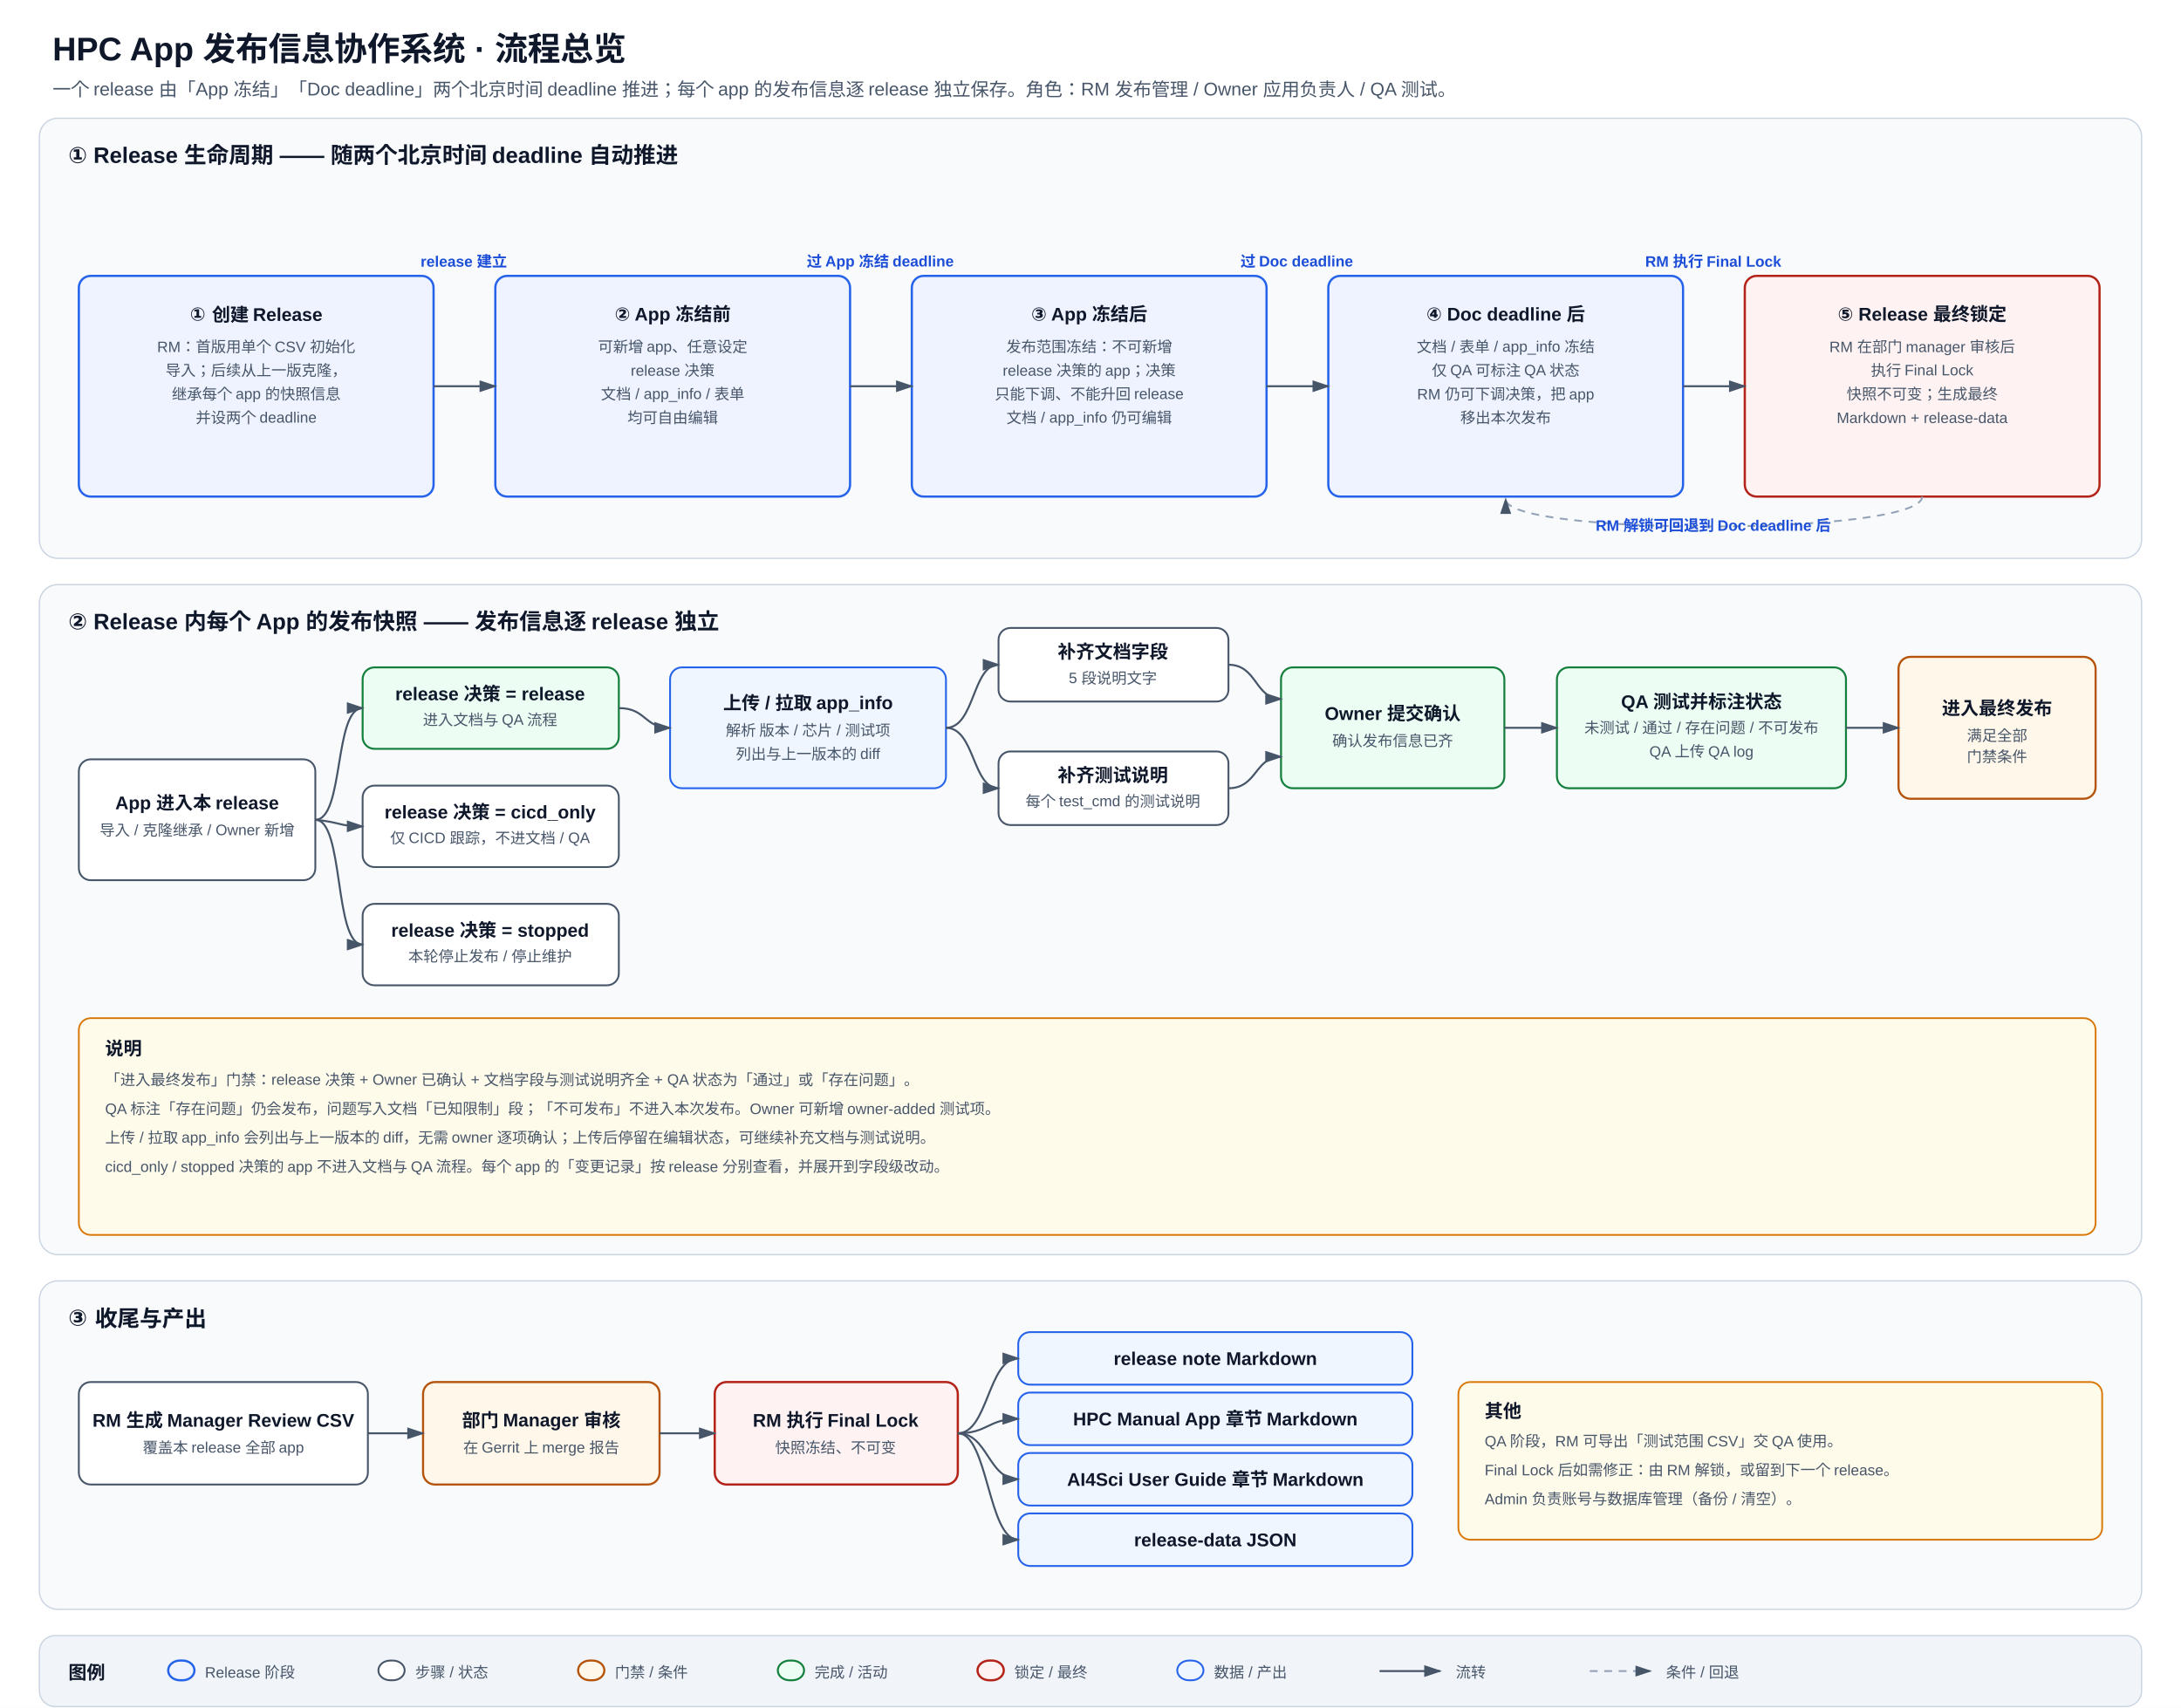
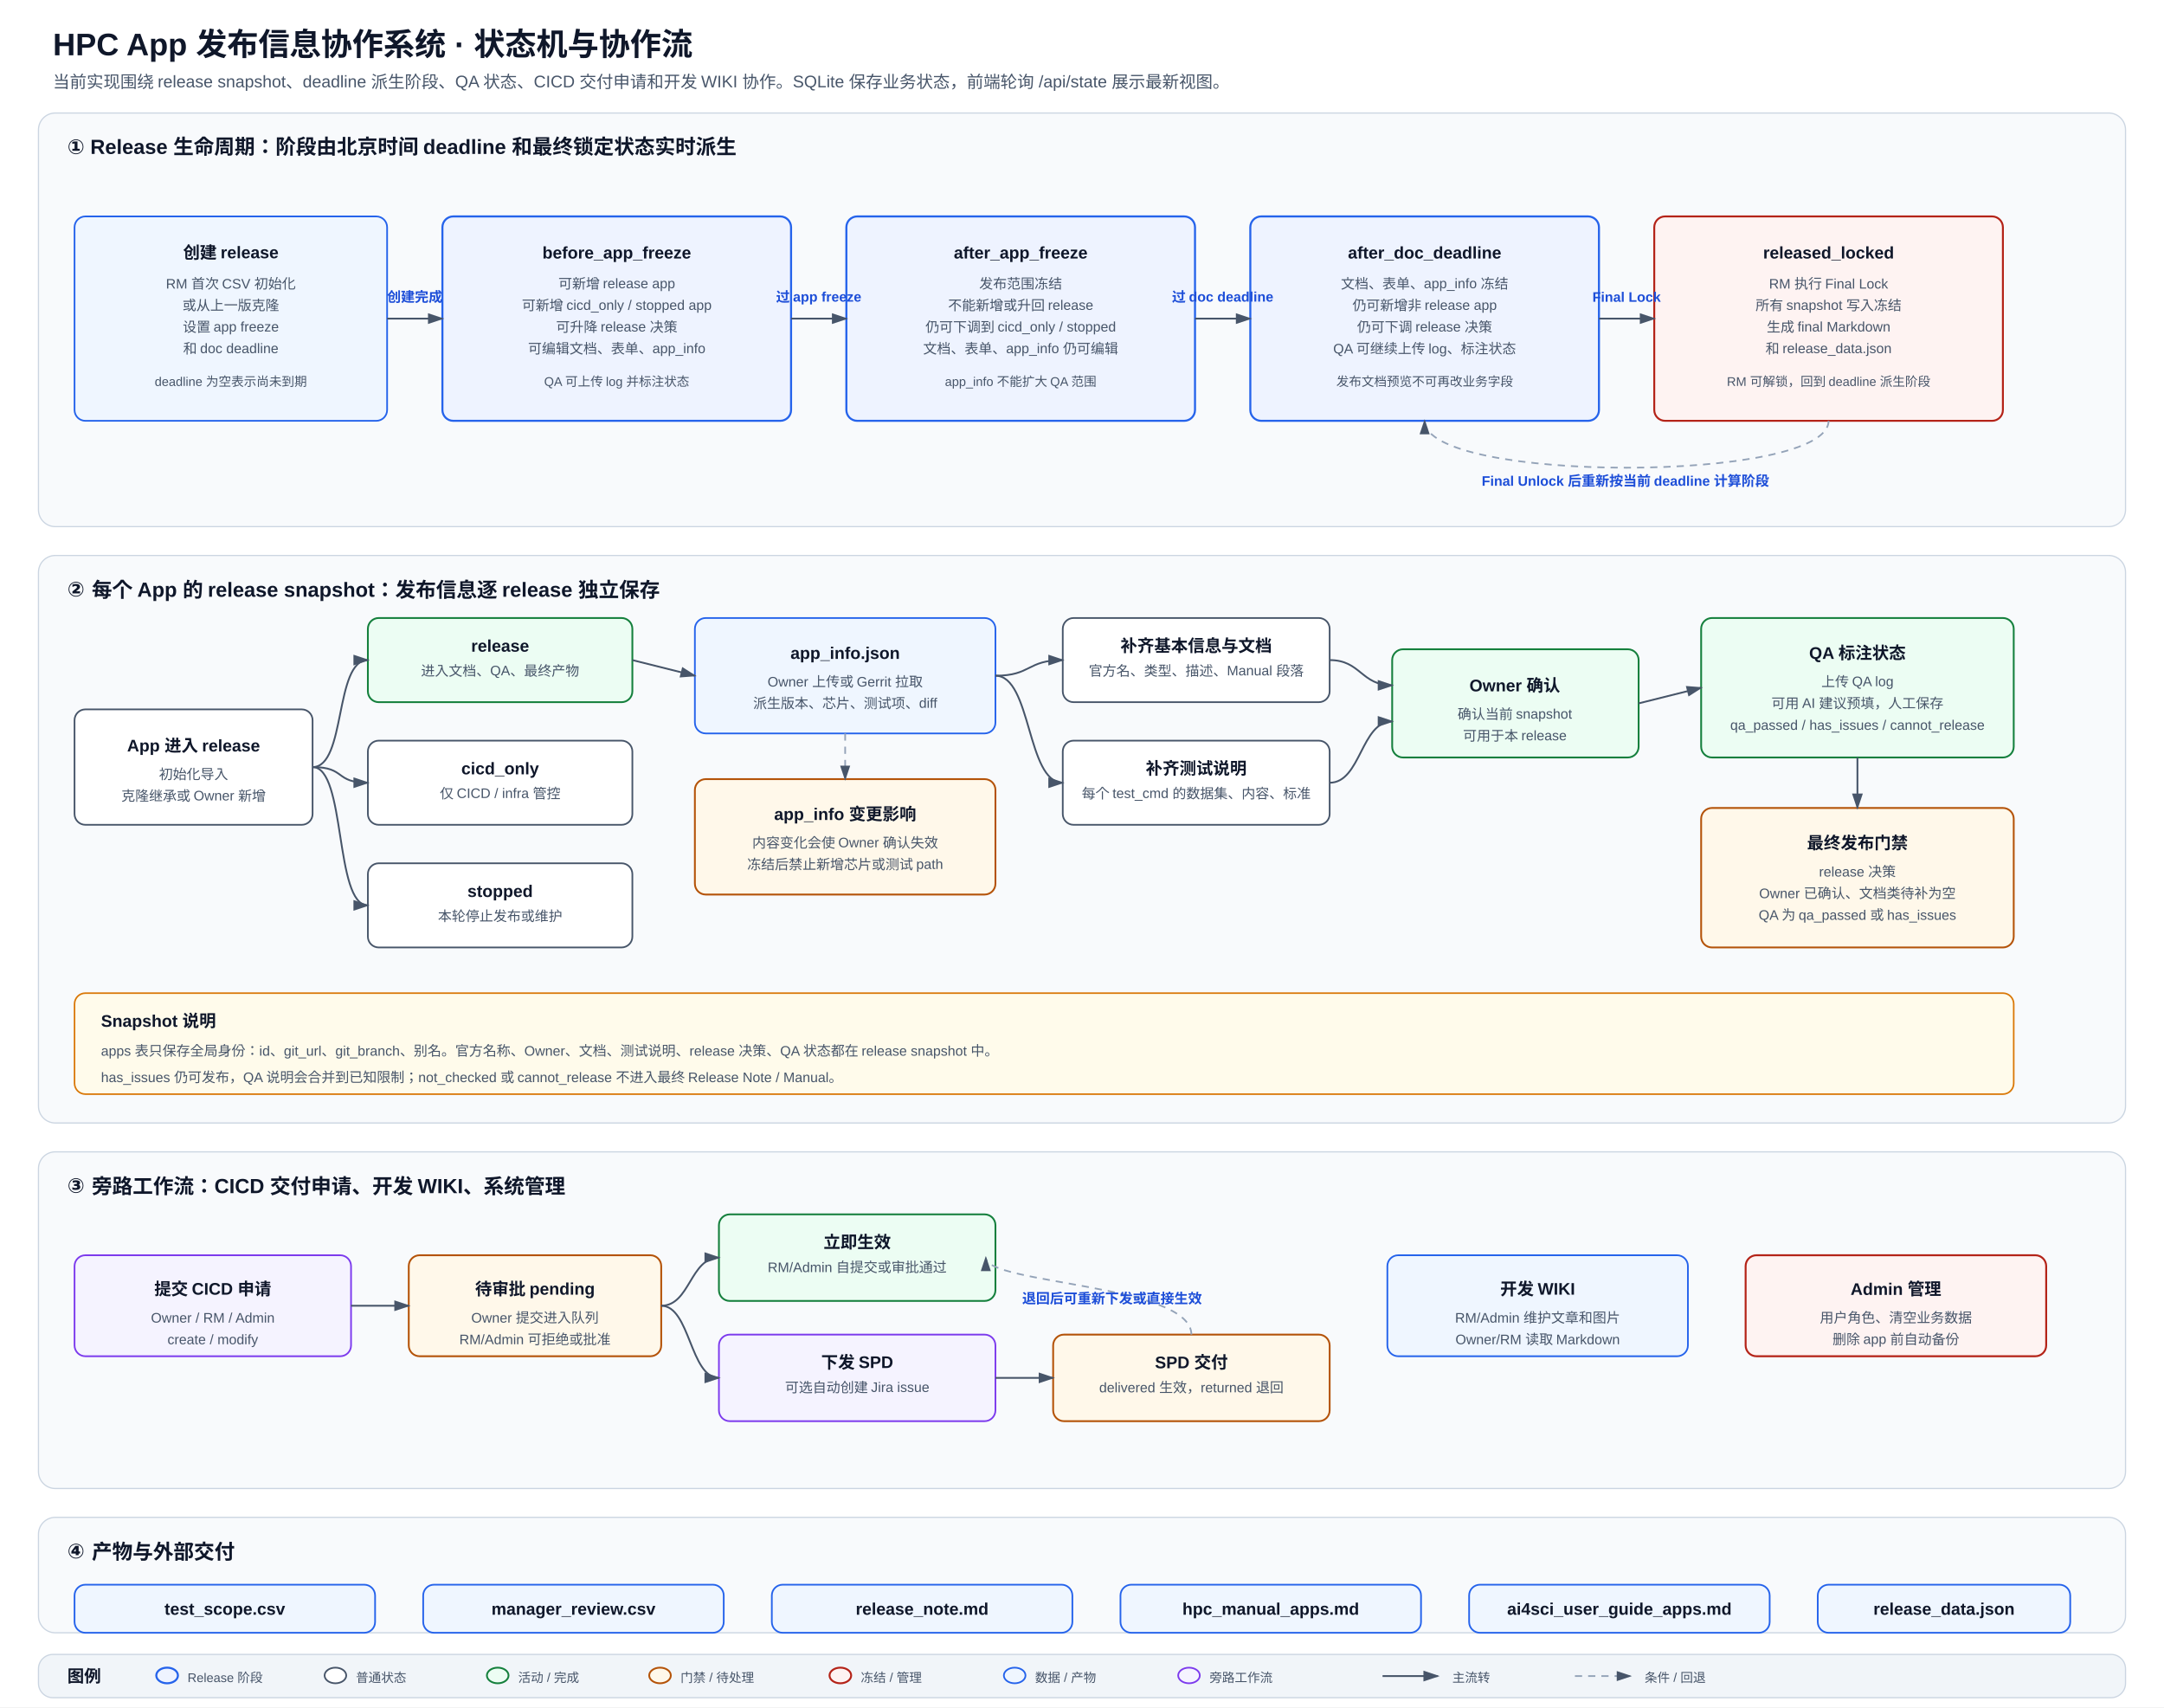
- <svg xmlns="http://www.w3.org/2000/svg" width="1660" height="1300" viewBox="0 0 1660 1300">
+ <svg xmlns="http://www.w3.org/2000/svg" width="1800" height="1420" viewBox="0 0 1800 1420" role="img" aria-labelledby="title desc">
  <defs>
    <marker id="arrow" markerWidth="10" markerHeight="10" refX="8" refY="3" orient="auto" markerUnits="strokeWidth">
      <path d="M0,0 L0,6 L9,3 z" fill="#475569" />
    </marker>
    <style>
-       .title { font: 700 25px "Microsoft YaHei","SimHei",Arial,sans-serif; fill:#0f172a; }
+       .title { font: 700 26px "Microsoft YaHei","SimHei",Arial,sans-serif; fill:#0f172a; }
      .subtitle { font: 400 14px "Microsoft YaHei","SimHei",Arial,sans-serif; fill:#475569; }
      .lane { fill:#f8fafc; stroke:#cbd5e1; stroke-width:1; rx:14; }
      .lane-title { font:700 17px "Microsoft YaHei","SimHei",Arial,sans-serif; fill:#0f172a; }
+       .phase { fill:#eef3ff; stroke:#2563eb; stroke-width:1.7; rx:9; }
      .box { fill:#ffffff; stroke:#475569; stroke-width:1.4; rx:9; }
-       .phase { fill:#eef3ff; stroke:#2563eb; stroke-width:1.7; rx:9; }
-       .gate { fill:#fff8ea; stroke:#b45309; stroke-width:1.6; rx:9; }
      .ok { fill:#ecfdf3; stroke:#15803d; stroke-width:1.5; rx:9; }
-       .lock { fill:#fef3f2; stroke:#b42318; stroke-width:1.7; rx:9; }
+       .warn { fill:#fff8ea; stroke:#b45309; stroke-width:1.5; rx:9; }
+       .bad { fill:#fef3f2; stroke:#b42318; stroke-width:1.6; rx:9; }
      .data { fill:#eff6ff; stroke:#2563eb; stroke-width:1.4; rx:9; }
+       .side { fill:#f5f3ff; stroke:#7c3aed; stroke-width:1.4; rx:9; }
      .note { fill:#fffbeb; stroke:#d97706; stroke-width:1.3; rx:9; }
      .label { font:700 14px "Microsoft YaHei","SimHei",Arial,sans-serif; fill:#0f172a; }
      .small { font:400 11.5px "Microsoft YaHei","SimHei",Arial,sans-serif; fill:#475569; }
+       .tiny { font:400 10.5px "Microsoft YaHei","SimHei",Arial,sans-serif; fill:#475569; }
      .tlabel { font:600 11.5px "Microsoft YaHei","SimHei",Arial,sans-serif; fill:#1d4ed8; }
      .edge { stroke:#475569; stroke-width:1.5; fill:none; marker-end:url(#arrow); }
      .edge-dash { stroke:#94a3b8; stroke-width:1.4; fill:none; stroke-dasharray:6 5; marker-end:url(#arrow); }
    </style>
  </defs>
-   <rect x="0" y="0" width="1660" height="1300" fill="#ffffff" />
-   <text x="40" y="46" class="title">HPC App 发布信息协作系统 · 流程总览</text>
-   <text x="40" y="73" class="subtitle">一个 release 由「App 冻结」「Doc deadline」两个北京时间 deadline 推进；每个 app 的发布信息逐 release 独立保存。角色：RM 发布管理 / Owner 应用负责人 / QA 测试。</text>
-   <rect x="30" y="90" width="1600" height="335" class="lane" />
-   <text x="52" y="124" class="lane-title">① Release 生命周期 —— 随两个北京时间 deadline 自动推进</text>
-   <rect x="60" y="210" width="270" height="168" class="phase" />
-   <text x="195" y="244" text-anchor="middle" class="label">① 创建 Release</text>
-   <text x="195" y="268" text-anchor="middle" class="small">RM：首版用单个 CSV 初始化</text>
-   <text x="195" y="286" text-anchor="middle" class="small">导入；后续从上一版克隆，</text>
-   <text x="195" y="304" text-anchor="middle" class="small">继承每个 app 的快照信息</text>
-   <text x="195" y="322" text-anchor="middle" class="small">并设两个 deadline</text>
-   <rect x="377" y="210" width="270" height="168" class="phase" />
-   <text x="512" y="244" text-anchor="middle" class="label">② App 冻结前</text>
-   <text x="512" y="268" text-anchor="middle" class="small">可新增 app、任意设定</text>
-   <text x="512" y="286" text-anchor="middle" class="small">release 决策</text>
-   <text x="512" y="304" text-anchor="middle" class="small">文档 / app_info / 表单</text>
-   <text x="512" y="322" text-anchor="middle" class="small">均可自由编辑</text>
-   <rect x="694" y="210" width="270" height="168" class="phase" />
-   <text x="829" y="244" text-anchor="middle" class="label">③ App 冻结后</text>
-   <text x="829" y="268" text-anchor="middle" class="small">发布范围冻结：不可新增</text>
-   <text x="829" y="286" text-anchor="middle" class="small">release 决策的 app；决策</text>
-   <text x="829" y="304" text-anchor="middle" class="small">只能下调、不能升回 release</text>
-   <text x="829" y="322" text-anchor="middle" class="small">文档 / app_info 仍可编辑</text>
-   <rect x="1011" y="210" width="270" height="168" class="phase" />
-   <text x="1146" y="244" text-anchor="middle" class="label">④ Doc deadline 后</text>
-   <text x="1146" y="268" text-anchor="middle" class="small">文档 / 表单 / app_info 冻结</text>
-   <text x="1146" y="286" text-anchor="middle" class="small">仅 QA 可标注 QA 状态</text>
-   <text x="1146" y="304" text-anchor="middle" class="small">RM 仍可下调决策，把 app</text>
-   <text x="1146" y="322" text-anchor="middle" class="small">移出本次发布</text>
-   <rect x="1328" y="210" width="270" height="168" class="lock" />
-   <text x="1463" y="244" text-anchor="middle" class="label">⑤ Release 最终锁定</text>
-   <text x="1463" y="268" text-anchor="middle" class="small">RM 在部门 manager 审核后</text>
-   <text x="1463" y="286" text-anchor="middle" class="small">执行 Final Lock</text>
-   <text x="1463" y="304" text-anchor="middle" class="small">快照不可变；生成最终</text>
-   <text x="1463" y="322" text-anchor="middle" class="small">Markdown + release-data</text>
-   <text x="353" y="203" text-anchor="middle" class="tlabel">release 建立</text>
-   <text x="670" y="203" text-anchor="middle" class="tlabel">过 App 冻结 deadline</text>
-   <text x="987" y="203" text-anchor="middle" class="tlabel">过 Doc deadline</text>
-   <text x="1304" y="203" text-anchor="middle" class="tlabel">RM 执行 Final Lock</text>
-   <path d="M330 294 L377 294" class="edge" />
-   <path d="M647 294 L694 294" class="edge" />
-   <path d="M964 294 L1011 294" class="edge" />
-   <path d="M1281 294 L1328 294" class="edge" />
-   <path d="M1463 378 C1463 408 1146 408 1146 380" class="edge-dash" />
-   <text x="1304" y="404" text-anchor="middle" class="tlabel">RM 解锁可回退到 Doc deadline 后</text>
-   <rect x="30" y="445" width="1600" height="510" class="lane" />
-   <text x="52" y="479" class="lane-title">② Release 内每个 App 的发布快照 —— 发布信息逐 release 独立</text>
-   <rect x="60" y="578" width="180" height="92" class="box" />
-   <text x="150" y="616" text-anchor="middle" class="label">App 进入本 release</text>
-   <text x="150" y="636" text-anchor="middle" class="small">导入 / 克隆继承 / Owner 新增</text>
-   <rect x="276" y="508" width="195" height="62" class="ok" />
-   <text x="373" y="533" text-anchor="middle" class="label">release 决策 = release</text>
-   <text x="373" y="552" text-anchor="middle" class="small">进入文档与 QA 流程</text>
-   <rect x="276" y="598" width="195" height="62" class="box" />
-   <text x="373" y="623" text-anchor="middle" class="label">release 决策 = cicd_only</text>
-   <text x="373" y="642" text-anchor="middle" class="small">仅 CICD 跟踪，不进文档 / QA</text>
-   <rect x="276" y="688" width="195" height="62" class="box" />
-   <text x="373" y="713" text-anchor="middle" class="label">release 决策 = stopped</text>
-   <text x="373" y="732" text-anchor="middle" class="small">本轮停止发布 / 停止维护</text>
-   <rect x="510" y="508" width="210" height="92" class="data" />
-   <text x="615" y="540" text-anchor="middle" class="label">上传 / 拉取 app_info</text>
-   <text x="615" y="560" text-anchor="middle" class="small">解析 版本 / 芯片 / 测试项</text>
-   <text x="615" y="578" text-anchor="middle" class="small">列出与上一版本的 diff</text>
-   <rect x="760" y="478" width="175" height="56" class="box" />
-   <text x="847" y="501" text-anchor="middle" class="label">补齐文档字段</text>
-   <text x="847" y="520" text-anchor="middle" class="small">5 段说明文字</text>
-   <rect x="760" y="572" width="175" height="56" class="box" />
-   <text x="847" y="595" text-anchor="middle" class="label">补齐测试说明</text>
-   <text x="847" y="614" text-anchor="middle" class="small">每个 test_cmd 的测试说明</text>
-   <rect x="975" y="508" width="170" height="92" class="ok" />
-   <text x="1060" y="548" text-anchor="middle" class="label">Owner 提交确认</text>
-   <text x="1060" y="568" text-anchor="middle" class="small">确认发布信息已齐</text>
-   <rect x="1185" y="508" width="220" height="92" class="ok" />
-   <text x="1295" y="539" text-anchor="middle" class="label">QA 测试并标注状态</text>
-   <text x="1295" y="558" text-anchor="middle" class="small">未测试 / 通过 / 存在问题 / 不可发布</text>
-   <text x="1295" y="576" text-anchor="middle" class="small">QA 上传 QA log</text>
-   <rect x="1445" y="500" width="150" height="108" class="gate" />
-   <text x="1520" y="544" text-anchor="middle" class="label">进入最终发布</text>
-   <text x="1520" y="564" text-anchor="middle" class="small">满足全部</text>
-   <text x="1520" y="580" text-anchor="middle" class="small">门禁条件</text>
-   <path d="M240 624 C262 624 254 539 276 539" class="edge" />
-   <path d="M240 624 C260 626 258 629 276 629" class="edge" />
-   <path d="M240 624 C262 624 254 719 276 719" class="edge" />
-   <path d="M471 539 C492 539 490 554 510 554" class="edge" />
-   <path d="M720 554 C742 554 740 506 760 506" class="edge" />
-   <path d="M720 554 C742 554 740 600 760 600" class="edge" />
-   <path d="M935 506 C957 506 955 532 975 532" class="edge" />
-   <path d="M935 600 C957 600 955 576 975 576" class="edge" />
-   <path d="M1145 554 L1185 554" class="edge" />
-   <path d="M1405 554 L1445 554" class="edge" />
-   <rect x="60" y="775" width="1535" height="165" class="note" />
-   <text x="80" y="803" class="label">说明</text>
-   <text x="80" y="826" class="small">「进入最终发布」门禁：release 决策 + Owner 已确认 + 文档字段与测试说明齐全 + QA 状态为「通过」或「存在问题」。</text>
-   <text x="80" y="848" class="small">QA 标注「存在问题」仍会发布，问题写入文档「已知限制」段；「不可发布」不进入本次发布。Owner 可新增 owner-added 测试项。</text>
-   <text x="80" y="870" class="small">上传 / 拉取 app_info 会列出与上一版本的 diff，无需 owner 逐项确认；上传后停留在编辑状态，可继续补充文档与测试说明。</text>
-   <text x="80" y="892" class="small">cicd_only / stopped 决策的 app 不进入文档与 QA 流程。每个 app 的「变更记录」按 release 分别查看，并展开到字段级改动。</text>
-   <rect x="30" y="975" width="1600" height="250" class="lane" />
-   <text x="52" y="1009" class="lane-title">③ 收尾与产出</text>
-   <rect x="60" y="1052" width="220" height="78" class="box" />
-   <text x="170" y="1086" text-anchor="middle" class="label">RM 生成 Manager Review CSV</text>
-   <text x="170" y="1106" text-anchor="middle" class="small">覆盖本 release 全部 app</text>
-   <rect x="322" y="1052" width="180" height="78" class="gate" />
-   <text x="412" y="1086" text-anchor="middle" class="label">部门 Manager 审核</text>
-   <text x="412" y="1106" text-anchor="middle" class="small">在 Gerrit 上 merge 报告</text>
-   <rect x="544" y="1052" width="185" height="78" class="lock" />
-   <text x="636" y="1086" text-anchor="middle" class="label">RM 执行 Final Lock</text>
-   <text x="636" y="1106" text-anchor="middle" class="small">快照冻结、不可变</text>
-   <rect x="775" y="1014" width="300" height="40" class="data" />
-   <text x="925" y="1039" text-anchor="middle" class="label">release note Markdown</text>
-   <rect x="775" y="1060" width="300" height="40" class="data" />
-   <text x="925" y="1085" text-anchor="middle" class="label">HPC Manual App 章节 Markdown</text>
-   <rect x="775" y="1106" width="300" height="40" class="data" />
-   <text x="925" y="1131" text-anchor="middle" class="label">AI4Sci User Guide 章节 Markdown</text>
-   <rect x="775" y="1152" width="300" height="40" class="data" />
-   <text x="925" y="1177" text-anchor="middle" class="label">release-data JSON</text>
-   <path d="M280 1091 L322 1091" class="edge" />
-   <path d="M502 1091 L544 1091" class="edge" />
-   <path d="M729 1091 C752 1091 752 1034 775 1034" class="edge" />
-   <path d="M729 1091 C752 1091 752 1080 775 1080" class="edge" />
-   <path d="M729 1091 C752 1091 752 1126 775 1126" class="edge" />
-   <path d="M729 1091 C752 1091 752 1172 775 1172" class="edge" />
-   <rect x="1110" y="1052" width="490" height="120" class="note" />
-   <text x="1130" y="1079" class="label">其他</text>
-   <text x="1130" y="1101" class="small">QA 阶段，RM 可导出「测试范围 CSV」交 QA 使用。</text>
-   <text x="1130" y="1123" class="small">Final Lock 后如需修正：由 RM 解锁，或留到下一个 release。</text>
-   <text x="1130" y="1145" class="small">Admin 负责账号与数据库管理（备份 / 清空）。</text>
-   <rect x="30" y="1245" width="1600" height="54" fill="#f1f5f9" stroke="#cbd5e1" stroke-width="1" rx="12" />
-   <text x="52" y="1278" class="label">图例</text>
-   <rect x="128" y="1264" width="20" height="15" class="phase" />
-   <text x="156" y="1277" class="small">Release 阶段</text>
-   <rect x="288" y="1264" width="20" height="15" class="box" />
-   <text x="316" y="1277" class="small">步骤 / 状态</text>
-   <rect x="440" y="1264" width="20" height="15" class="gate" />
-   <text x="468" y="1277" class="small">门禁 / 条件</text>
-   <rect x="592" y="1264" width="20" height="15" class="ok" />
-   <text x="620" y="1277" class="small">完成 / 活动</text>
-   <rect x="744" y="1264" width="20" height="15" class="lock" />
-   <text x="772" y="1277" class="small">锁定 / 最终</text>
-   <rect x="896" y="1264" width="20" height="15" class="data" />
-   <text x="924" y="1277" class="small">数据 / 产出</text>
-   <line x1="1050" y1="1272" x2="1096" y2="1272" class="edge" />
-   <text x="1108" y="1277" class="small">流转</text>
-   <line x1="1210" y1="1272" x2="1256" y2="1272" class="edge-dash" />
-   <text x="1268" y="1277" class="small">条件 / 回退</text>
+   <rect x="0" y="0" width="1800" height="1420" fill="#ffffff" />
+   <text x="44" y="46" class="title">HPC App 发布信息协作系统 · 状态机与协作流</text>
+   <text x="44" y="73" class="subtitle">当前实现围绕 release snapshot、deadline 派生阶段、QA 状态、CICD 交付申请和开发 WIKI 协作。SQLite 保存业务状态，前端轮询 /api/state 展示最新视图。</text>
+   <rect x="32" y="94" width="1736" height="344" class="lane" />
+   <text x="56" y="128" class="lane-title">① Release 生命周期：阶段由北京时间 deadline 和最终锁定状态实时派生</text>
+   <rect x="62" y="180" width="260" height="170" class="data" />
+   <text x="192" y="215" text-anchor="middle" class="label">创建 release</text>
+   <text x="192" y="240" text-anchor="middle" class="small">RM 首次 CSV 初始化</text>
+   <text x="192" y="258" text-anchor="middle" class="small">或从上一版克隆</text>
+   <text x="192" y="276" text-anchor="middle" class="small">设置 app freeze</text>
+   <text x="192" y="294" text-anchor="middle" class="small">和 doc deadline</text>
+   <text x="192" y="321" text-anchor="middle" class="tiny">deadline 为空表示尚未到期</text>
+   <rect x="368" y="180" width="290" height="170" class="phase" />
+   <text x="513" y="215" text-anchor="middle" class="label">before_app_freeze</text>
+   <text x="513" y="240" text-anchor="middle" class="small">可新增 release app</text>
+   <text x="513" y="258" text-anchor="middle" class="small">可新增 cicd_only / stopped app</text>
+   <text x="513" y="276" text-anchor="middle" class="small">可升降 release 决策</text>
+   <text x="513" y="294" text-anchor="middle" class="small">可编辑文档、表单、app_info</text>
+   <text x="513" y="321" text-anchor="middle" class="tiny">QA 可上传 log 并标注状态</text>
+   <rect x="704" y="180" width="290" height="170" class="phase" />
+   <text x="849" y="215" text-anchor="middle" class="label">after_app_freeze</text>
+   <text x="849" y="240" text-anchor="middle" class="small">发布范围冻结</text>
+   <text x="849" y="258" text-anchor="middle" class="small">不能新增或升回 release</text>
+   <text x="849" y="276" text-anchor="middle" class="small">仍可下调到 cicd_only / stopped</text>
+   <text x="849" y="294" text-anchor="middle" class="small">文档、表单、app_info 仍可编辑</text>
+   <text x="849" y="321" text-anchor="middle" class="tiny">app_info 不能扩大 QA 范围</text>
+   <rect x="1040" y="180" width="290" height="170" class="phase" />
+   <text x="1185" y="215" text-anchor="middle" class="label">after_doc_deadline</text>
+   <text x="1185" y="240" text-anchor="middle" class="small">文档、表单、app_info 冻结</text>
+   <text x="1185" y="258" text-anchor="middle" class="small">仍可新增非 release app</text>
+   <text x="1185" y="276" text-anchor="middle" class="small">仍可下调 release 决策</text>
+   <text x="1185" y="294" text-anchor="middle" class="small">QA 可继续上传 log、标注状态</text>
+   <text x="1185" y="321" text-anchor="middle" class="tiny">发布文档预览不可再改业务字段</text>
+   <rect x="1376" y="180" width="290" height="170" class="bad" />
+   <text x="1521" y="215" text-anchor="middle" class="label">released_locked</text>
+   <text x="1521" y="240" text-anchor="middle" class="small">RM 执行 Final Lock</text>
+   <text x="1521" y="258" text-anchor="middle" class="small">所有 snapshot 写入冻结</text>
+   <text x="1521" y="276" text-anchor="middle" class="small">生成 final Markdown</text>
+   <text x="1521" y="294" text-anchor="middle" class="small">和 release_data.json</text>
+   <text x="1521" y="321" text-anchor="middle" class="tiny">RM 可解锁，回到 deadline 派生阶段</text>
+   <path d="M322 265 L368 265" class="edge" />
+   <path d="M658 265 L704 265" class="edge" />
+   <path d="M994 265 L1040 265" class="edge" />
+   <path d="M1330 265 L1376 265" class="edge" />
+   <text x="345" y="251" text-anchor="middle" class="tlabel">创建完成</text>
+   <text x="681" y="251" text-anchor="middle" class="tlabel">过 app freeze</text>
+   <text x="1017" y="251" text-anchor="middle" class="tlabel">过 doc deadline</text>
+   <text x="1353" y="251" text-anchor="middle" class="tlabel">Final Lock</text>
+   <path d="M1521 350 C1521 402 1185 402 1185 350" class="edge-dash" />
+   <text x="1352" y="404" text-anchor="middle" class="tlabel">Final Unlock 后重新按当前 deadline 计算阶段</text>
+   <rect x="32" y="462" width="1736" height="472" class="lane" />
+   <text x="56" y="496" class="lane-title">② 每个 App 的 release snapshot：发布信息逐 release 独立保存</text>
+   <rect x="62" y="590" width="198" height="96" class="box" />
+   <text x="161" y="625" text-anchor="middle" class="label">App 进入 release</text>
+   <text x="161" y="648" text-anchor="middle" class="small">初始化导入</text>
+   <text x="161" y="666" text-anchor="middle" class="small">克隆继承或 Owner 新增</text>
+   <rect x="306" y="514" width="220" height="70" class="ok" />
+   <text x="416" y="542" text-anchor="middle" class="label">release</text>
+   <text x="416" y="562" text-anchor="middle" class="small">进入文档、QA、最终产物</text>
+   <rect x="306" y="616" width="220" height="70" class="box" />
+   <text x="416" y="644" text-anchor="middle" class="label">cicd_only</text>
+   <text x="416" y="664" text-anchor="middle" class="small">仅 CICD / infra 管控</text>
+   <rect x="306" y="718" width="220" height="70" class="box" />
+   <text x="416" y="746" text-anchor="middle" class="label">stopped</text>
+   <text x="416" y="766" text-anchor="middle" class="small">本轮停止发布或维护</text>
+   <rect x="578" y="514" width="250" height="96" class="data" />
+   <text x="703" y="548" text-anchor="middle" class="label">app_info.json</text>
+   <text x="703" y="571" text-anchor="middle" class="small">Owner 上传或 Gerrit 拉取</text>
+   <text x="703" y="589" text-anchor="middle" class="small">派生版本、芯片、测试项、diff</text>
+   <rect x="578" y="648" width="250" height="96" class="warn" />
+   <text x="703" y="682" text-anchor="middle" class="label">app_info 变更影响</text>
+   <text x="703" y="705" text-anchor="middle" class="small">内容变化会使 Owner 确认失效</text>
+   <text x="703" y="723" text-anchor="middle" class="small">冻结后禁止新增芯片或测试 path</text>
+   <rect x="884" y="514" width="222" height="70" class="box" />
+   <text x="995" y="542" text-anchor="middle" class="label">补齐基本信息与文档</text>
+   <text x="995" y="562" text-anchor="middle" class="small">官方名、类型、描述、Manual 段落</text>
+   <rect x="884" y="616" width="222" height="70" class="box" />
+   <text x="995" y="644" text-anchor="middle" class="label">补齐测试说明</text>
+   <text x="995" y="664" text-anchor="middle" class="small">每个 test_cmd 的数据集、内容、标准</text>
+   <rect x="1158" y="540" width="205" height="90" class="ok" />
+   <text x="1260" y="575" text-anchor="middle" class="label">Owner 确认</text>
+   <text x="1260" y="598" text-anchor="middle" class="small">确认当前 snapshot</text>
+   <text x="1260" y="616" text-anchor="middle" class="small">可用于本 release</text>
+   <rect x="1415" y="514" width="260" height="116" class="ok" />
+   <text x="1545" y="548" text-anchor="middle" class="label">QA 标注状态</text>
+   <text x="1545" y="571" text-anchor="middle" class="small">上传 QA log</text>
+   <text x="1545" y="589" text-anchor="middle" class="small">可用 AI 建议预填，人工保存</text>
+   <text x="1545" y="607" text-anchor="middle" class="small">qa_passed / has_issues / cannot_release</text>
+   <rect x="1415" y="672" width="260" height="116" class="warn" />
+   <text x="1545" y="706" text-anchor="middle" class="label">最终发布门禁</text>
+   <text x="1545" y="729" text-anchor="middle" class="small">release 决策</text>
+   <text x="1545" y="747" text-anchor="middle" class="small">Owner 已确认、文档类待补为空</text>
+   <text x="1545" y="765" text-anchor="middle" class="small">QA 为 qa_passed 或 has_issues</text>
+   <path d="M260 638 C288 638 278 549 306 549" class="edge" />
+   <path d="M260 638 C288 638 278 651 306 651" class="edge" />
+   <path d="M260 638 C288 638 278 753 306 753" class="edge" />
+   <path d="M526 549 L578 562" class="edge" />
+   <path d="M828 562 C858 562 854 549 884 549" class="edge" />
+   <path d="M828 562 C858 562 854 651 884 651" class="edge" />
+   <path d="M1106 549 C1132 549 1132 570 1158 570" class="edge" />
+   <path d="M1106 651 C1132 651 1132 600 1158 600" class="edge" />
+   <path d="M1363 585 L1415 572" class="edge" />
+   <path d="M1545 630 L1545 672" class="edge" />
+   <path d="M703 610 L703 648" class="edge-dash" />
+   <rect x="62" y="826" width="1613" height="84" class="note" />
+   <text x="84" y="854" class="label">Snapshot 说明</text>
+   <text x="84" y="878" class="small">apps 表只保存全局身份：id、git_url、git_branch、别名。官方名称、Owner、文档、测试说明、release 决策、QA 状态都在 release snapshot 中。</text>
+   <text x="84" y="900" class="small">has_issues 仍可发布，QA 说明会合并到已知限制；not_checked 或 cannot_release 不进入最终 Release Note / Manual。</text>
+   <rect x="32" y="958" width="1736" height="280" class="lane" />
+   <text x="56" y="992" class="lane-title">③ 旁路工作流：CICD 交付申请、开发 WIKI、系统管理</text>
+   <rect x="62" y="1044" width="230" height="84" class="side" />
+   <text x="177" y="1077" text-anchor="middle" class="label">提交 CICD 申请</text>
+   <text x="177" y="1100" text-anchor="middle" class="small">Owner / RM / Admin</text>
+   <text x="177" y="1118" text-anchor="middle" class="small">create / modify</text>
+   <rect x="340" y="1044" width="210" height="84" class="warn" />
+   <text x="445" y="1077" text-anchor="middle" class="label">待审批 pending</text>
+   <text x="445" y="1100" text-anchor="middle" class="small">Owner 提交进入队列</text>
+   <text x="445" y="1118" text-anchor="middle" class="small">RM/Admin 可拒绝或批准</text>
+   <rect x="598" y="1010" width="230" height="72" class="ok" />
+   <text x="713" y="1038" text-anchor="middle" class="label">立即生效</text>
+   <text x="713" y="1058" text-anchor="middle" class="small">RM/Admin 自提交或审批通过</text>
+   <rect x="598" y="1110" width="230" height="72" class="side" />
+   <text x="713" y="1138" text-anchor="middle" class="label">下发 SPD</text>
+   <text x="713" y="1158" text-anchor="middle" class="small">可选自动创建 Jira issue</text>
+   <rect x="876" y="1110" width="230" height="72" class="warn" />
+   <text x="991" y="1138" text-anchor="middle" class="label">SPD 交付</text>
+   <text x="991" y="1158" text-anchor="middle" class="small">delivered 生效，returned 退回</text>
+   <rect x="1154" y="1044" width="250" height="84" class="data" />
+   <text x="1279" y="1077" text-anchor="middle" class="label">开发 WIKI</text>
+   <text x="1279" y="1100" text-anchor="middle" class="small">RM/Admin 维护文章和图片</text>
+   <text x="1279" y="1118" text-anchor="middle" class="small">Owner/RM 读取 Markdown</text>
+   <rect x="1452" y="1044" width="250" height="84" class="bad" />
+   <text x="1577" y="1077" text-anchor="middle" class="label">Admin 管理</text>
+   <text x="1577" y="1100" text-anchor="middle" class="small">用户角色、清空业务数据</text>
+   <text x="1577" y="1118" text-anchor="middle" class="small">删除 app 前自动备份</text>
+   <path d="M292 1086 L340 1086" class="edge" />
+   <path d="M550 1086 C574 1086 574 1046 598 1046" class="edge" />
+   <path d="M550 1086 C574 1086 574 1146 598 1146" class="edge" />
+   <path d="M828 1146 L876 1146" class="edge" />
+   <path d="M991 1110 C991 1068 820 1068 820 1046" class="edge-dash" />
+   <text x="925" y="1084" text-anchor="middle" class="tlabel">退回后可重新下发或直接生效</text>
+   <rect x="32" y="1262" width="1736" height="96" class="lane" />
+   <text x="56" y="1296" class="lane-title">④ 产物与外部交付</text>
+   <rect x="62" y="1318" width="250" height="40" class="data" />
+   <text x="187" y="1343" text-anchor="middle" class="label">test_scope.csv</text>
+   <rect x="352" y="1318" width="250" height="40" class="data" />
+   <text x="477" y="1343" text-anchor="middle" class="label">manager_review.csv</text>
+   <rect x="642" y="1318" width="250" height="40" class="data" />
+   <text x="767" y="1343" text-anchor="middle" class="label">release_note.md</text>
+   <rect x="932" y="1318" width="250" height="40" class="data" />
+   <text x="1057" y="1343" text-anchor="middle" class="label">hpc_manual_apps.md</text>
+   <rect x="1222" y="1318" width="250" height="40" class="data" />
+   <text x="1347" y="1343" text-anchor="middle" class="label">ai4sci_user_guide_apps.md</text>
+   <rect x="1512" y="1318" width="210" height="40" class="data" />
+   <text x="1617" y="1343" text-anchor="middle" class="label">release_data.json</text>
+   <rect x="32" y="1376" width="1736" height="36" fill="#f1f5f9" stroke="#cbd5e1" stroke-width="1" rx="12" />
+   <text x="56" y="1399" class="label">图例</text>
+   <rect x="130" y="1387" width="18" height="13" class="phase" />
+   <text x="156" y="1399" class="tiny">Release 阶段</text>
+   <rect x="270" y="1387" width="18" height="13" class="box" />
+   <text x="296" y="1399" class="tiny">普通状态</text>
+   <rect x="405" y="1387" width="18" height="13" class="ok" />
+   <text x="431" y="1399" class="tiny">活动 / 完成</text>
+   <rect x="540" y="1387" width="18" height="13" class="warn" />
+   <text x="566" y="1399" class="tiny">门禁 / 待处理</text>
+   <rect x="690" y="1387" width="18" height="13" class="bad" />
+   <text x="716" y="1399" class="tiny">冻结 / 管理</text>
+   <rect x="835" y="1387" width="18" height="13" class="data" />
+   <text x="861" y="1399" class="tiny">数据 / 产物</text>
+   <rect x="980" y="1387" width="18" height="13" class="side" />
+   <text x="1006" y="1399" class="tiny">旁路工作流</text>
+   <line x1="1150" y1="1394" x2="1196" y2="1394" class="edge" />
+   <text x="1208" y="1399" class="tiny">主流转</text>
+   <line x1="1310" y1="1394" x2="1356" y2="1394" class="edge-dash" />
+   <text x="1368" y="1399" class="tiny">条件 / 回退</text>
</svg>
